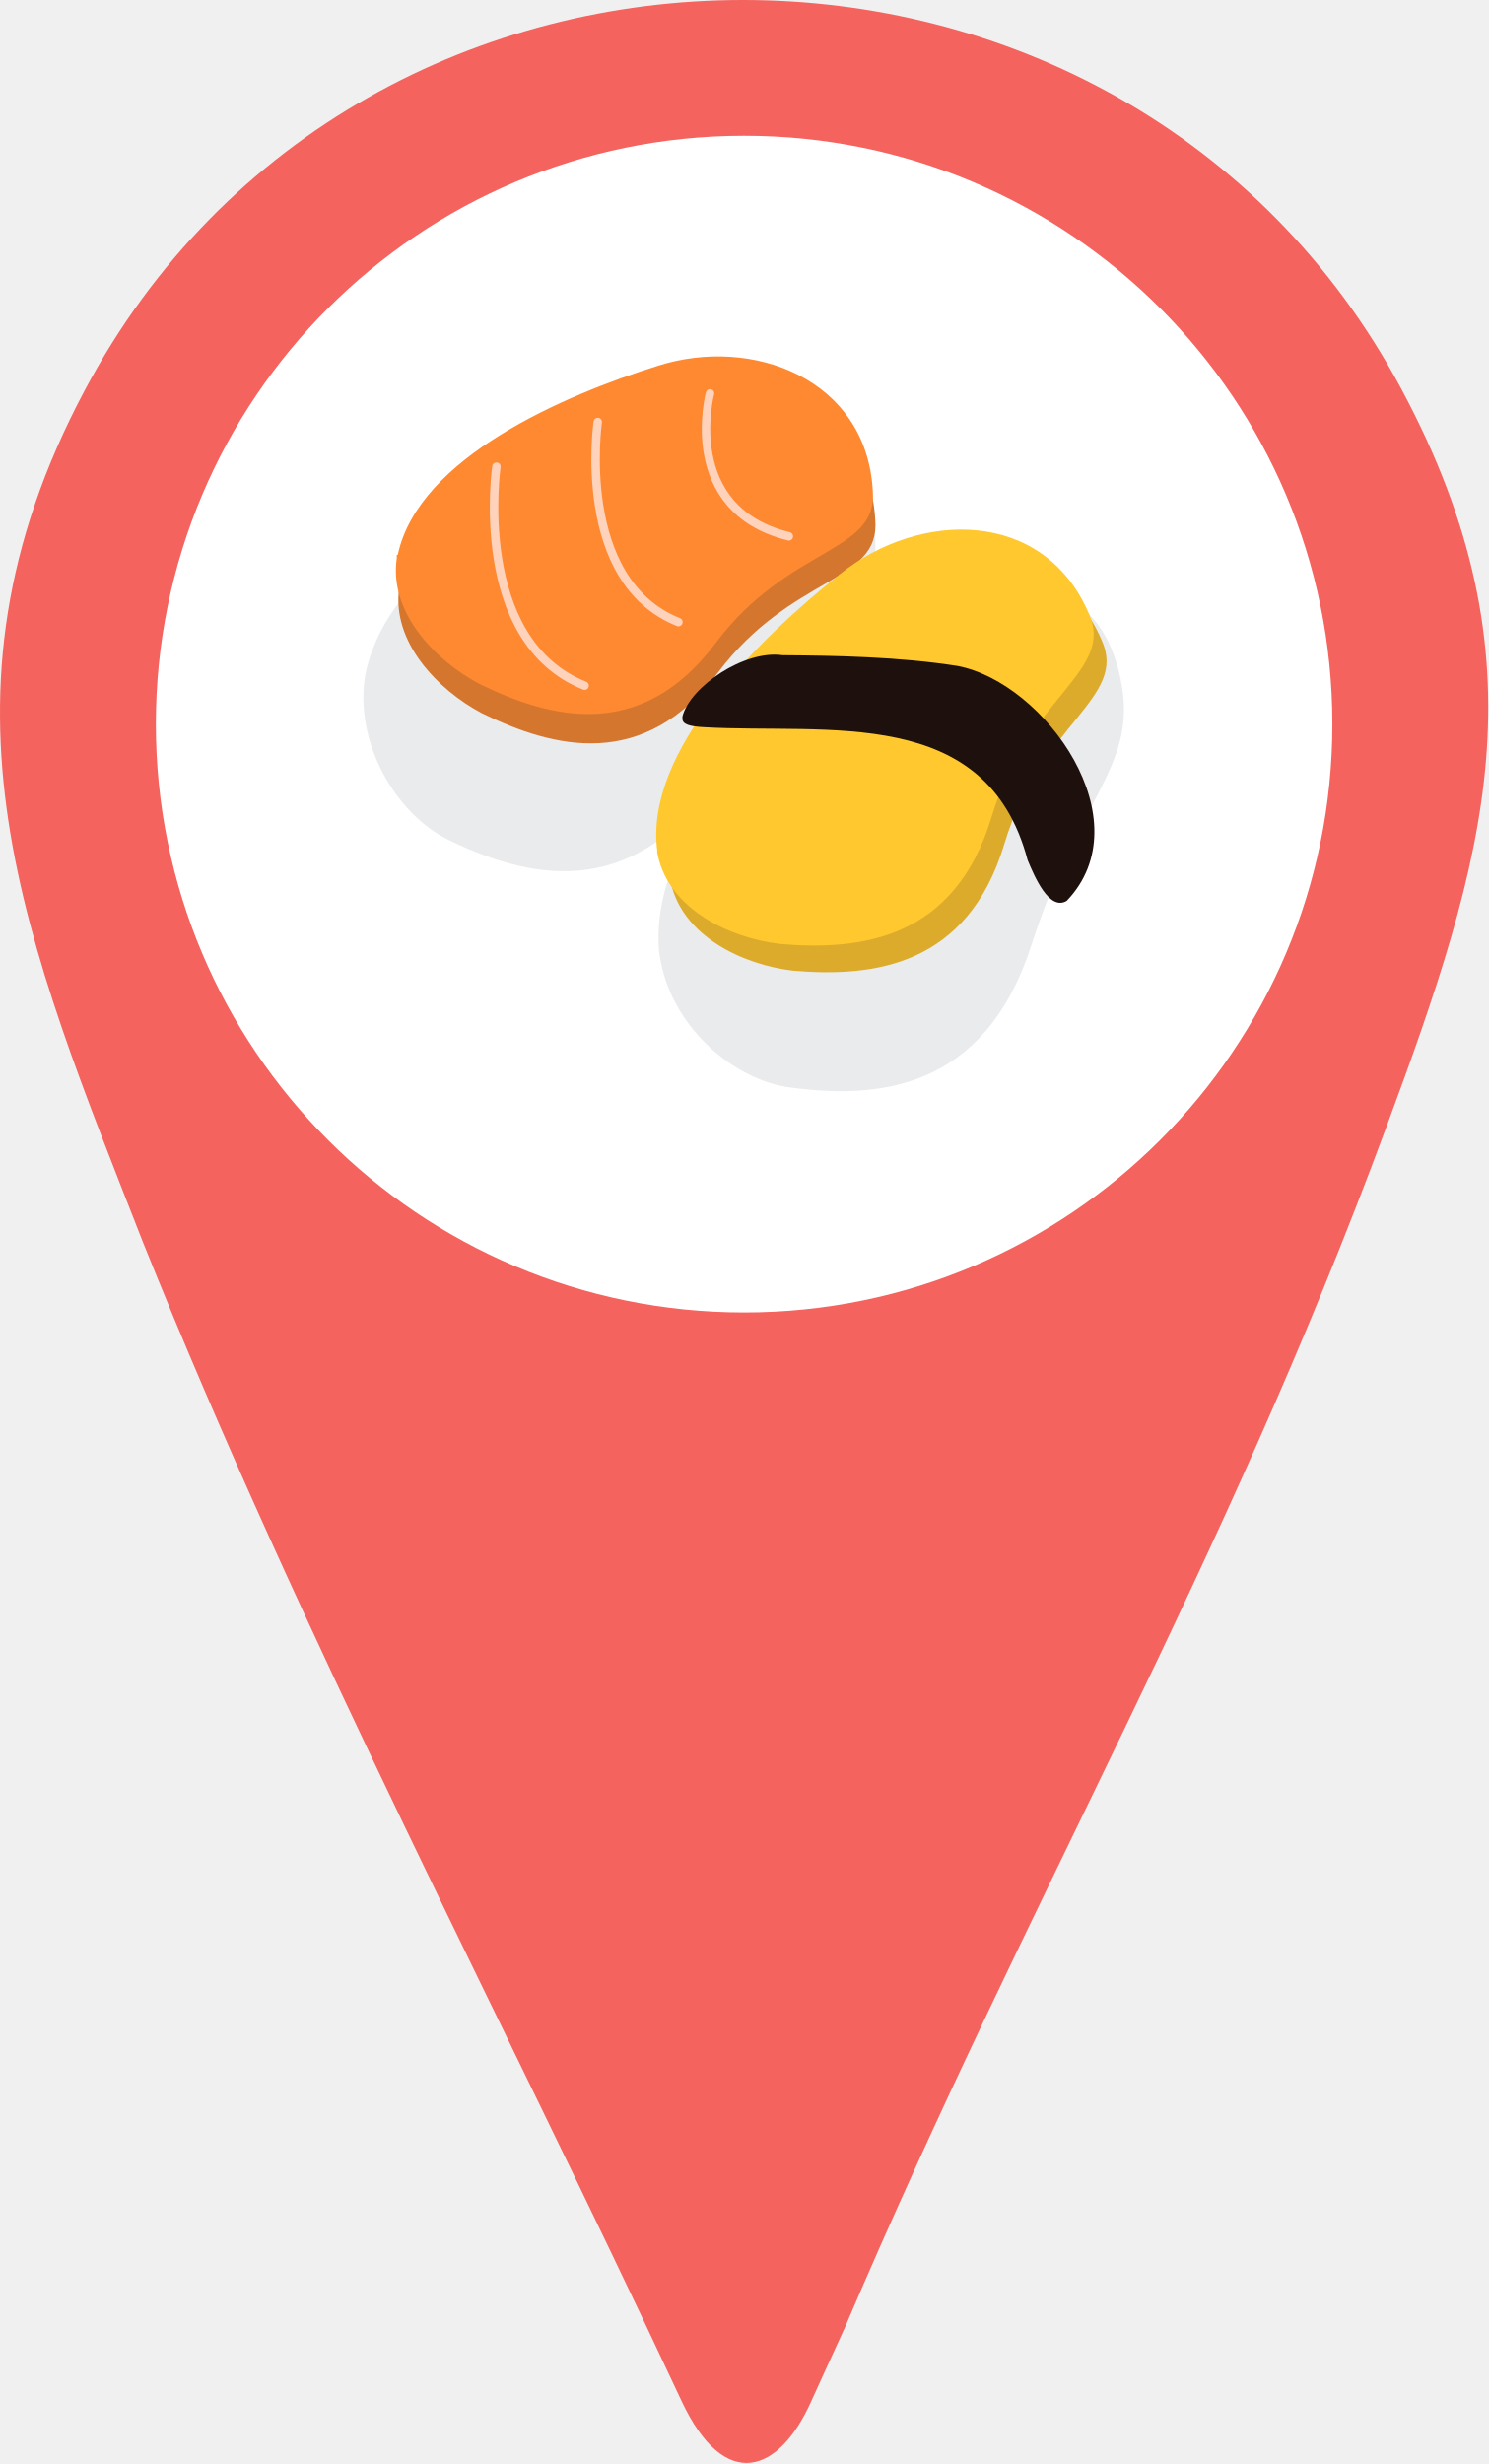
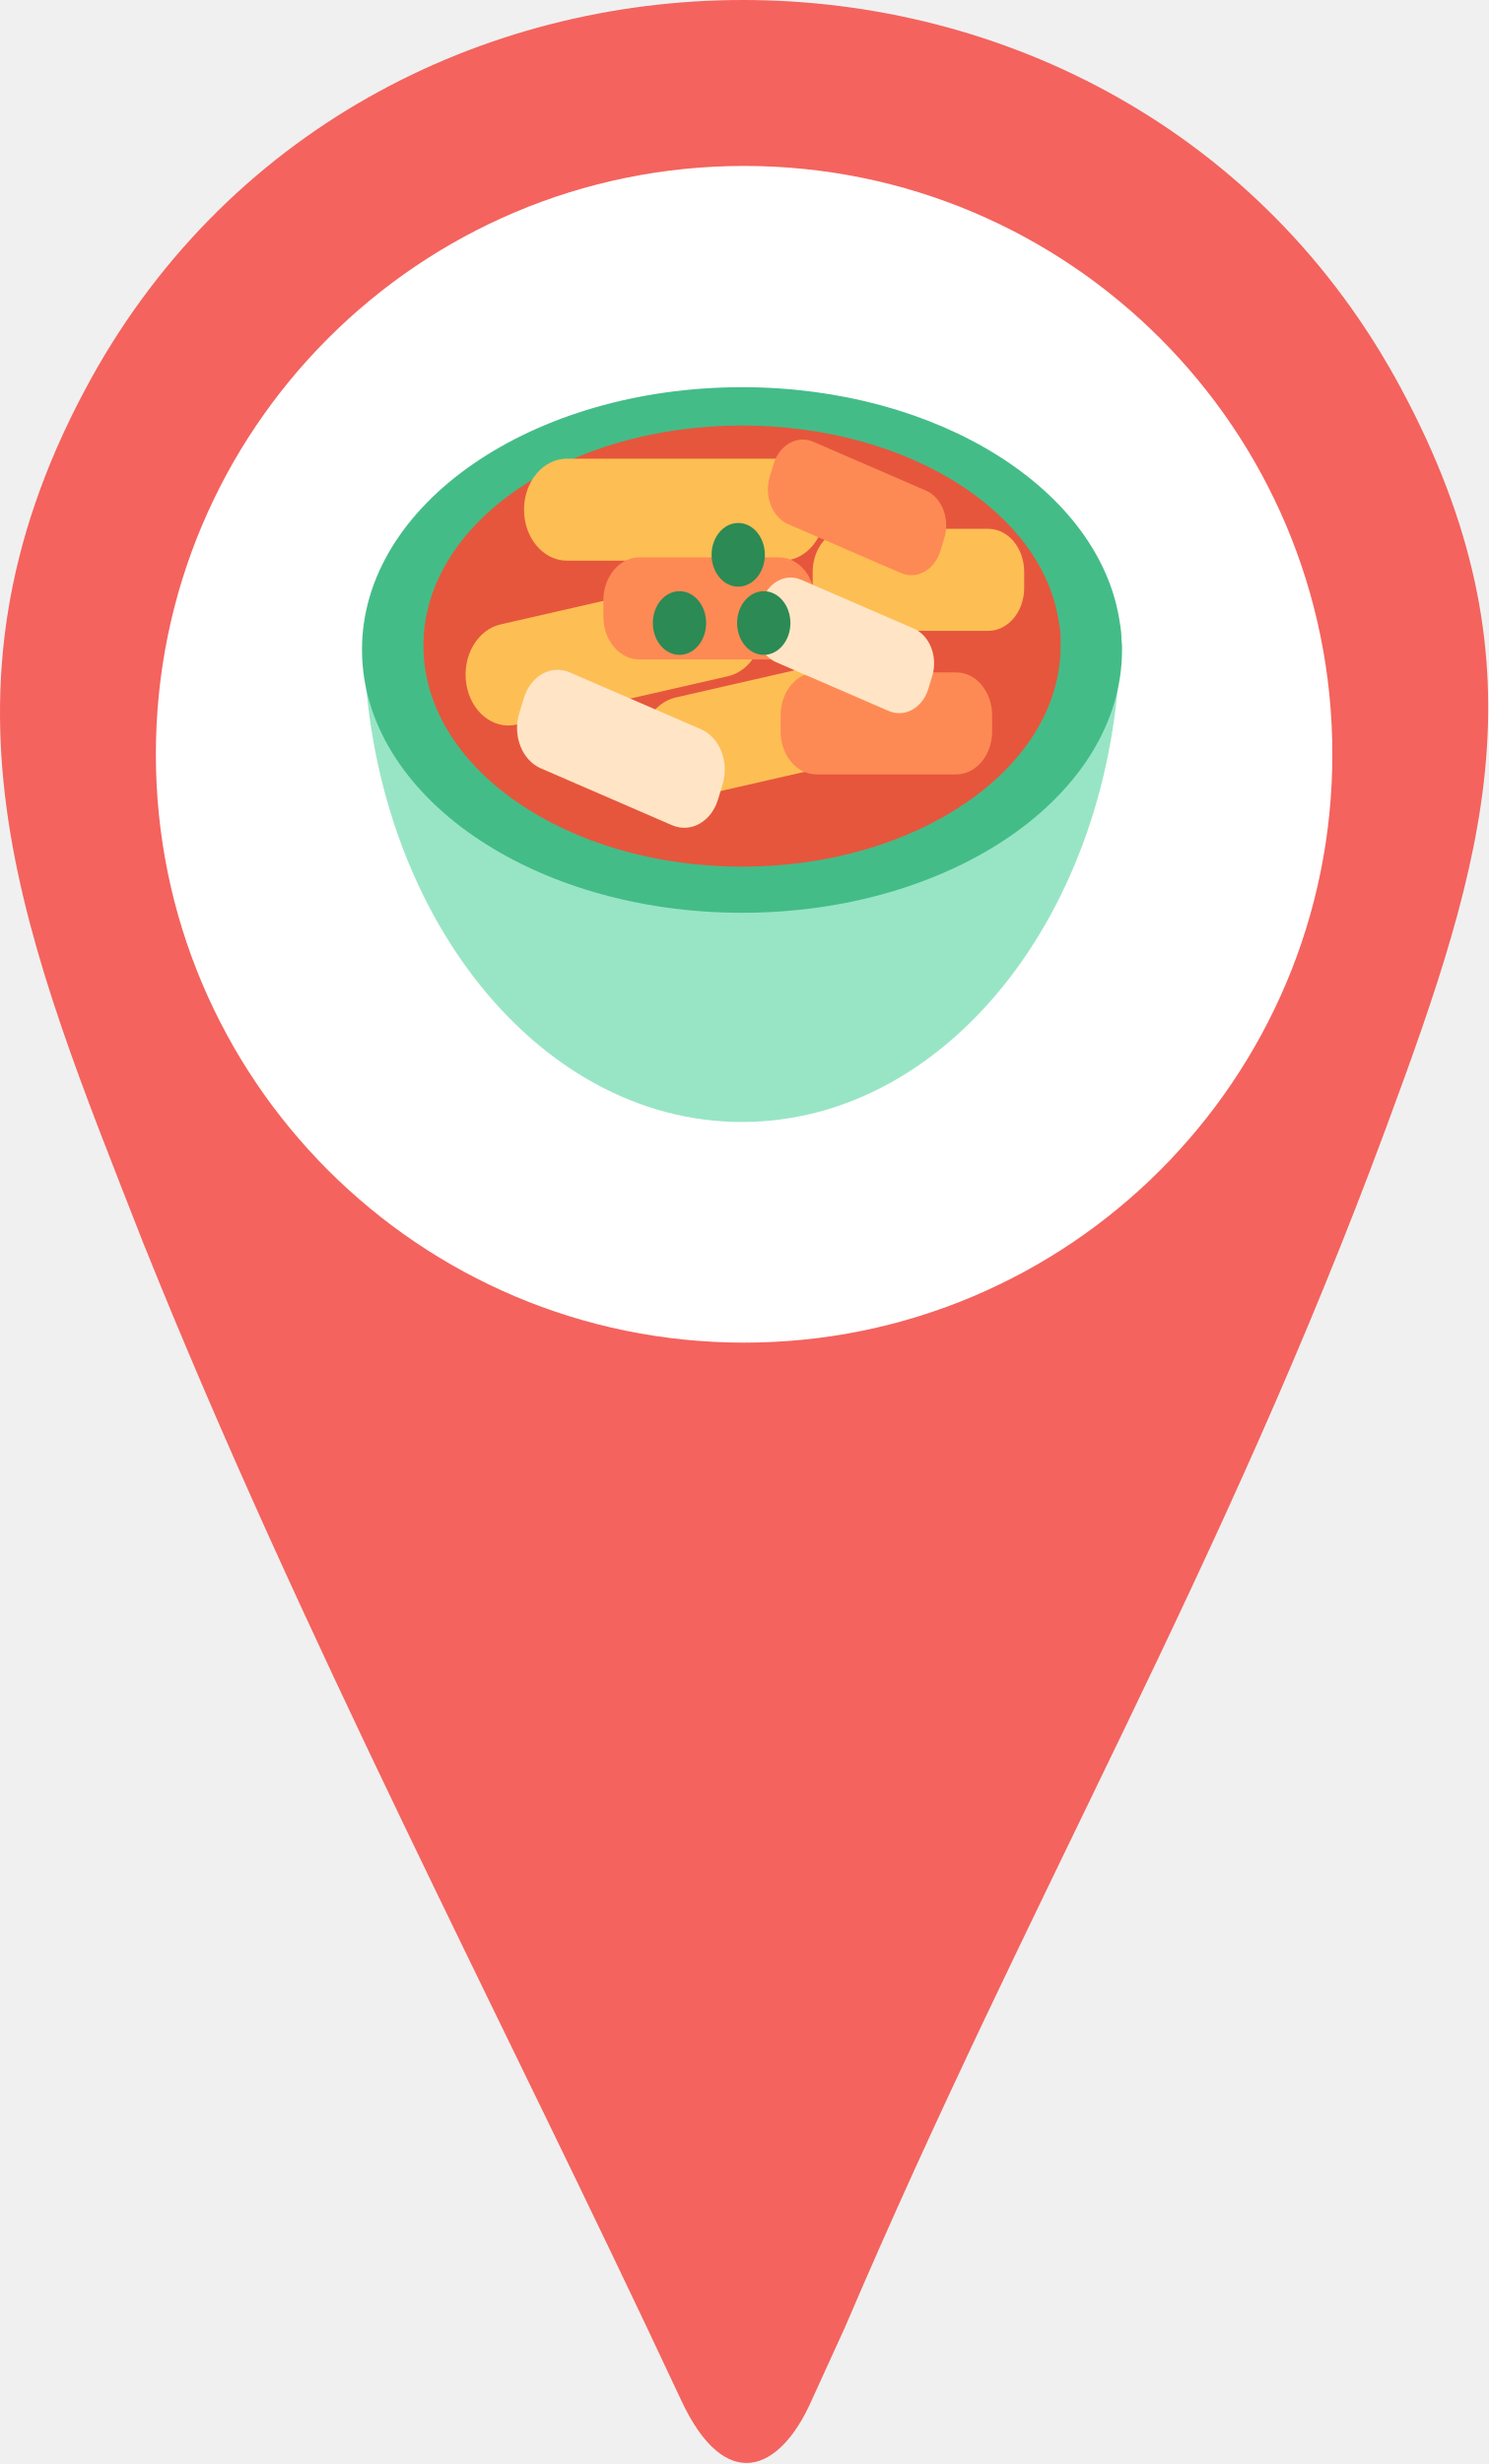
<svg xmlns="http://www.w3.org/2000/svg" width="296" height="490" viewBox="0 0 296 490" fill="none">
  <path d="M161.394 477.424C155.032 491.805 144.173 495.9 135.535 477.424C99.824 401.042 59.815 325.323 28.403 246.958C5.257 187.77 -15.905 139.164 16.83 77.662C71.718 -25.832 223.489 -25.832 278.708 77.332C307.806 131.559 295.571 170.576 275.732 224.142C243.328 311.766 204.793 376.78 168.091 462.75L161.394 477.424ZM136.196 89.897C62.46 101.47 80.316 223.15 161.656 204.634C232.416 188.762 214.23 77.332 136.196 89.897Z" fill="#F4635E" />
-   <circle cx="148" cy="144" r="117" fill="white" />
-   <path d="M72.709 133.915C77.7 110.372 108.57 96.791 129.958 89.042C151.488 81.145 177.296 86.163 173.803 112.807C171.735 128.749 159.33 131.111 142.291 155.319C125.252 179.527 104.862 174.803 88.536 166.685C78.555 161.371 70.642 147.791 72.567 134.727L72.709 133.915Z" fill="#EAEBED" />
-   <path d="M79.623 116.13C83.83 96.793 112.775 84.394 131.382 78.563C150.132 72.585 172.803 81.146 174.087 103.361C175.156 115.982 157.475 114.211 142.789 133.769C128.103 153.327 110.208 148.899 95.807 141.814C87.038 137.164 77.841 127.643 79.409 116.868V116.203L79.623 116.13Z" fill="#D5762F" />
-   <path d="M79.126 110.298C83.261 90.961 112.278 78.562 130.885 72.731C149.635 66.753 172.306 75.314 173.59 97.53C174.659 110.15 156.978 108.379 142.292 127.937C127.606 147.496 109.711 143.067 95.31 135.982C86.541 131.332 77.344 121.812 78.912 111.036V110.372L79.126 110.298Z" fill="#FF8931" />
-   <path d="M98.732 92.807C98.732 92.807 93.742 127.347 116.27 136.352" stroke="#FFD2BB" stroke-width="1.682" stroke-miterlimit="10" stroke-linecap="round" />
-   <path d="M118.891 83.921C118.891 83.921 114.326 115.483 134.933 123.711" stroke="#FFD2BB" stroke-width="1.682" stroke-miterlimit="10" stroke-linecap="round" />
-   <path d="M141.216 78.236C141.216 78.236 135.095 101.275 156.897 106.658" stroke="#FFD2BB" stroke-width="1.682" stroke-miterlimit="10" stroke-linecap="round" />
-   <path d="M131.097 189.343C128.958 164.84 154.909 141.739 173.374 127.347C191.981 112.807 218.574 109.412 223.136 136.425C225.845 152.588 214.51 158.862 205.17 187.867C195.831 216.872 174.586 218.791 156.263 216.134C144.999 214.142 133.236 203.514 131.239 190.155L131.097 189.343Z" fill="#EAEBED" />
-   <path d="M133.306 174.655C130.526 154.58 153.91 131.996 169.666 119.449C185.493 106.755 210.089 106.459 219.072 127.198C224.49 138.86 207.023 143.731 199.751 167.865C192.479 191.999 173.943 194.435 157.688 193.032C147.707 191.852 135.659 186.169 133.377 175.319L133.235 174.655H133.306Z" fill="#DDAB2C" />
-   <path d="M130.743 169.342C127.962 149.268 151.346 126.683 167.102 114.136C182.929 101.442 207.525 101.147 216.508 121.886C221.927 133.547 204.46 138.418 197.188 162.552C189.916 186.687 171.38 189.122 155.125 187.72C145.144 186.539 133.095 180.856 130.814 170.007L130.671 169.342H130.743Z" fill="#FFC82E" />
-   <path d="M135.732 142.92C135.732 144.101 137.301 144.47 140.081 144.617C164.606 146.019 196.189 140.041 204.388 171.039C205.742 174.287 208.665 181.224 212.159 179.158C227.415 163.216 207.952 135.834 190.486 132.439C178.793 130.594 166.032 130.373 155.623 130.299C148.066 129.192 137.23 136.572 135.732 142.477V142.92Z" fill="#1E110D" />
+   <circle cx="148" cy="150" r="117" fill="white" />
+   <path d="M222.843 125.19C222.843 179.323 189.214 223.12 147.583 223.12C105.952 223.12 72.322 179.323 72.322 125.19" fill="#98E5C6" />
+   <path d="M223.17 129.195C223.17 158.135 189.324 181.519 147.585 181.519C105.846 181.519 72 158.135 72 129.195C72 100.255 105.846 77 147.585 77C186.729 77 218.953 97.542 222.737 123.898C222.954 125.061 223.062 126.224 223.062 127.386C223.17 128.032 223.17 128.549 223.17 129.195Z" fill="#44BC88" />
+   <path d="M210.951 128.419C210.951 152.708 182.512 172.346 147.585 172.346C112.658 172.346 84.219 152.708 84.219 128.419C84.219 104.13 112.55 84.622 147.585 84.622C180.457 84.622 207.49 101.805 210.626 123.897C210.843 124.931 210.951 125.835 210.951 126.869C210.951 127.385 210.951 127.902 210.951 128.419Z" fill="#E6563C" />
+   <path d="M141.603 114.552L99.546 124.174C94.913 125.234 91.871 130.553 92.753 136.054C93.634 141.555 98.105 145.156 102.739 144.096L144.796 134.474C149.429 133.414 152.471 128.095 151.589 122.593C150.708 117.092 146.237 113.492 141.603 114.552Z" fill="#FDBE54" />
+   <path d="M176.454 129.08L134.398 138.702C129.764 139.762 126.723 145.081 127.604 150.582C128.486 156.083 132.957 159.683 137.591 158.623L179.647 149.002C184.281 147.941 187.323 142.622 186.441 137.121C185.559 131.62 181.088 128.02 176.454 129.08Z" fill="#FDBE54" />
+   <path d="M155.586 91.212H112.765C108.047 91.212 104.223 95.752 104.223 101.353C104.223 106.955 108.047 111.495 112.765 111.495H155.586C160.304 111.495 164.128 106.955 164.128 101.353C164.128 95.752 160.304 91.212 155.586 91.212Z" fill="#FDBE54" />
+   <path d="M196.568 105.165H168.777C164.836 105.165 161.641 108.983 161.641 113.692V116.922C161.641 121.631 164.836 125.449 168.777 125.449H196.568C200.509 125.449 203.704 121.631 203.704 116.922V113.692C203.704 108.983 200.509 105.165 196.568 105.165Z" fill="#FDBE54" />
+   <path d="M154.939 110.85H127.148C123.207 110.85 120.012 114.668 120.012 119.377V122.607C120.012 127.316 123.207 131.134 127.148 131.134H154.939C158.88 131.134 162.075 127.316 162.075 122.607V119.377C162.075 114.668 158.88 110.85 154.939 110.85Z" fill="#FD8A54" />
+   <path d="M190.19 133.717H162.399C158.458 133.717 155.263 137.534 155.263 142.243V145.473C155.263 150.183 158.458 154 162.399 154H190.19C194.131 154 197.326 150.183 197.326 145.473V142.243C197.326 137.534 194.131 133.717 190.19 133.717Z" fill="#FD8A54" />
+   <path d="M139.454 145.035L113.329 133.717C109.623 132.112 105.53 134.399 104.186 138.826L103.265 141.863C101.921 146.29 103.836 151.18 107.542 152.786L133.667 164.104C137.373 165.709 141.466 163.421 142.809 158.994L143.731 155.958C145.075 151.53 143.16 146.64 139.454 145.035Z" fill="#FFE5C5" />
+   <path d="M184.132 97.545L161.767 87.856C158.567 86.47 155.032 88.446 153.872 92.269L153.098 94.82C151.937 98.643 153.591 102.867 156.791 104.253L179.156 113.942C182.356 115.328 185.891 113.352 187.051 109.529L187.825 106.978C188.985 103.155 187.332 98.931 184.132 97.545Z" fill="#FD8A54" />
+   <path d="M181.727 124.986L159.363 115.297C156.163 113.911 152.628 115.887 151.467 119.71L150.693 122.261C149.533 126.084 151.187 130.308 154.387 131.694L176.751 141.383C179.951 142.769 183.486 140.793 184.647 136.97L185.421 134.419C186.581 130.596 184.928 126.372 181.727 124.986Z" fill="#FFE5C5" />
+   <path d="M151.91 130.229C154.836 130.229 157.208 127.394 157.208 123.898C157.208 120.402 154.836 117.567 151.91 117.567C148.984 117.567 146.611 120.402 146.611 123.898C146.611 127.394 148.984 130.229 151.91 130.229Z" fill="#2C8A54" />
+   <path d="M135.148 130.229C138.074 130.229 140.447 127.394 140.447 123.898C140.447 120.402 138.074 117.567 135.148 117.567C132.222 117.567 129.85 120.402 129.85 123.898C129.85 127.394 132.222 130.229 135.148 130.229Z" fill="#2C8A54" />
+   <path d="M146.829 116.662C149.755 116.662 152.127 113.828 152.127 110.332C152.127 106.836 149.755 104.001 146.829 104.001C143.903 104.001 141.53 106.836 141.53 110.332C141.53 113.828 143.903 116.662 146.829 116.662Z" fill="#2C8A54" />
</svg>
